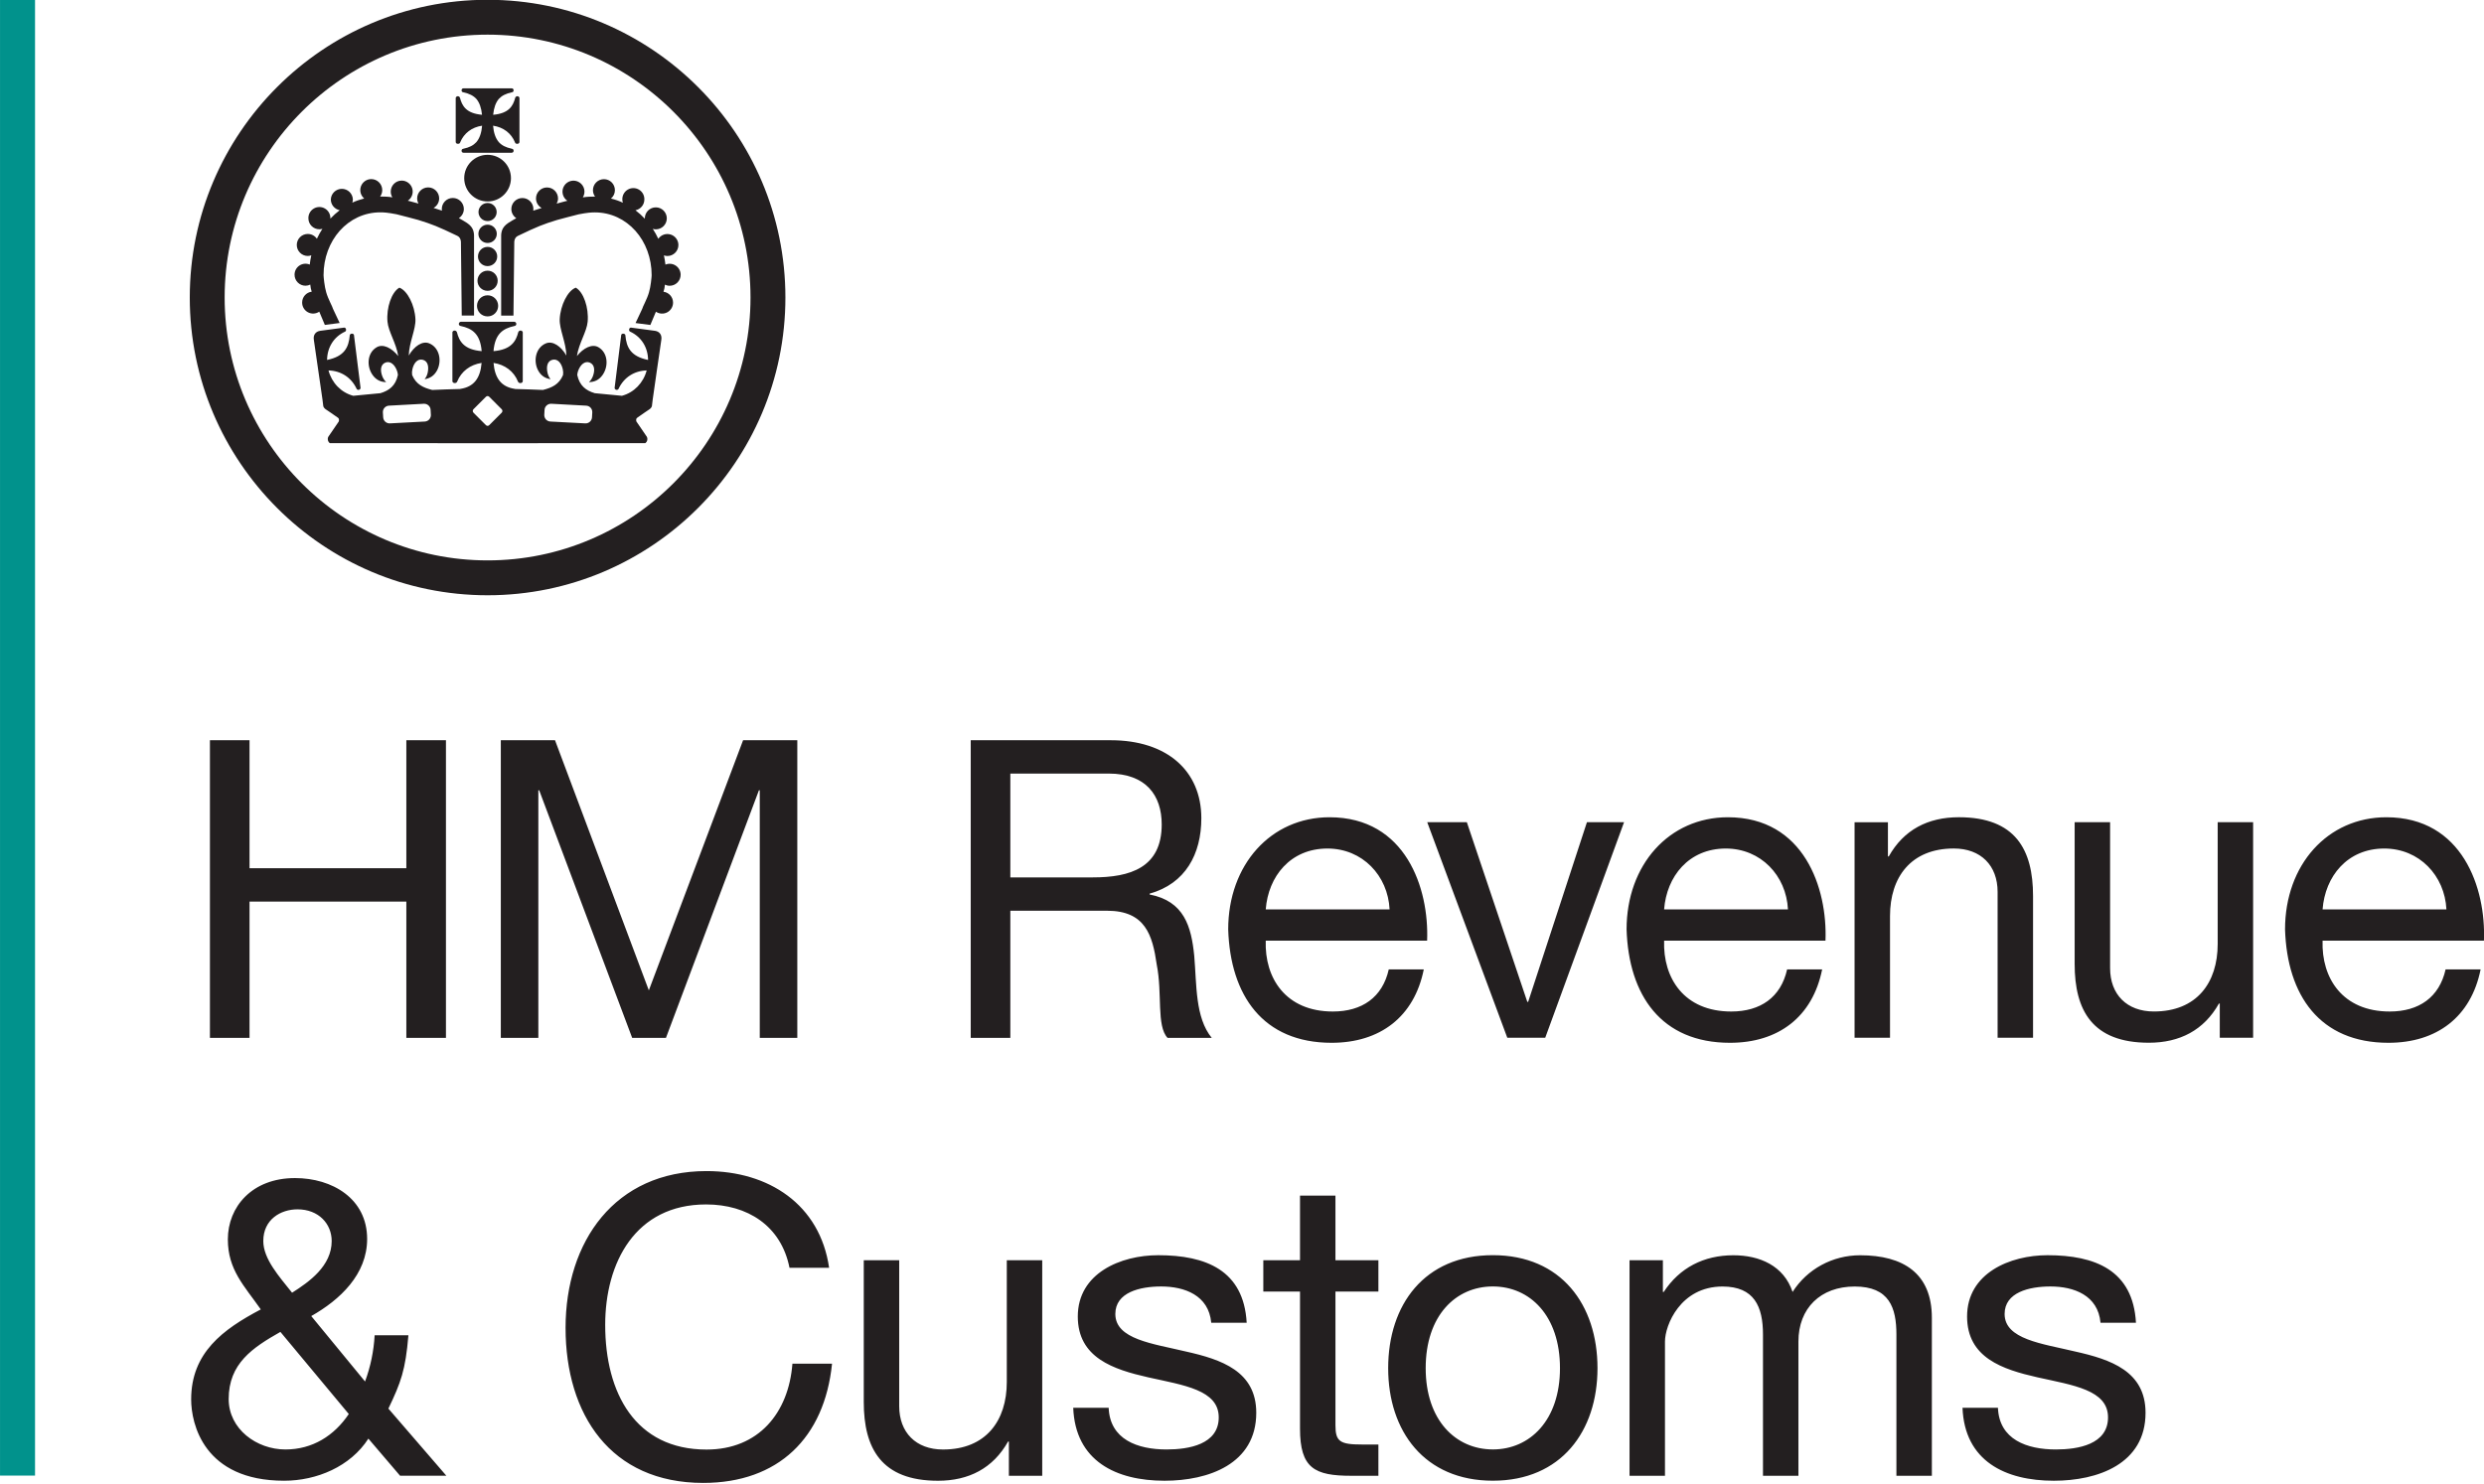
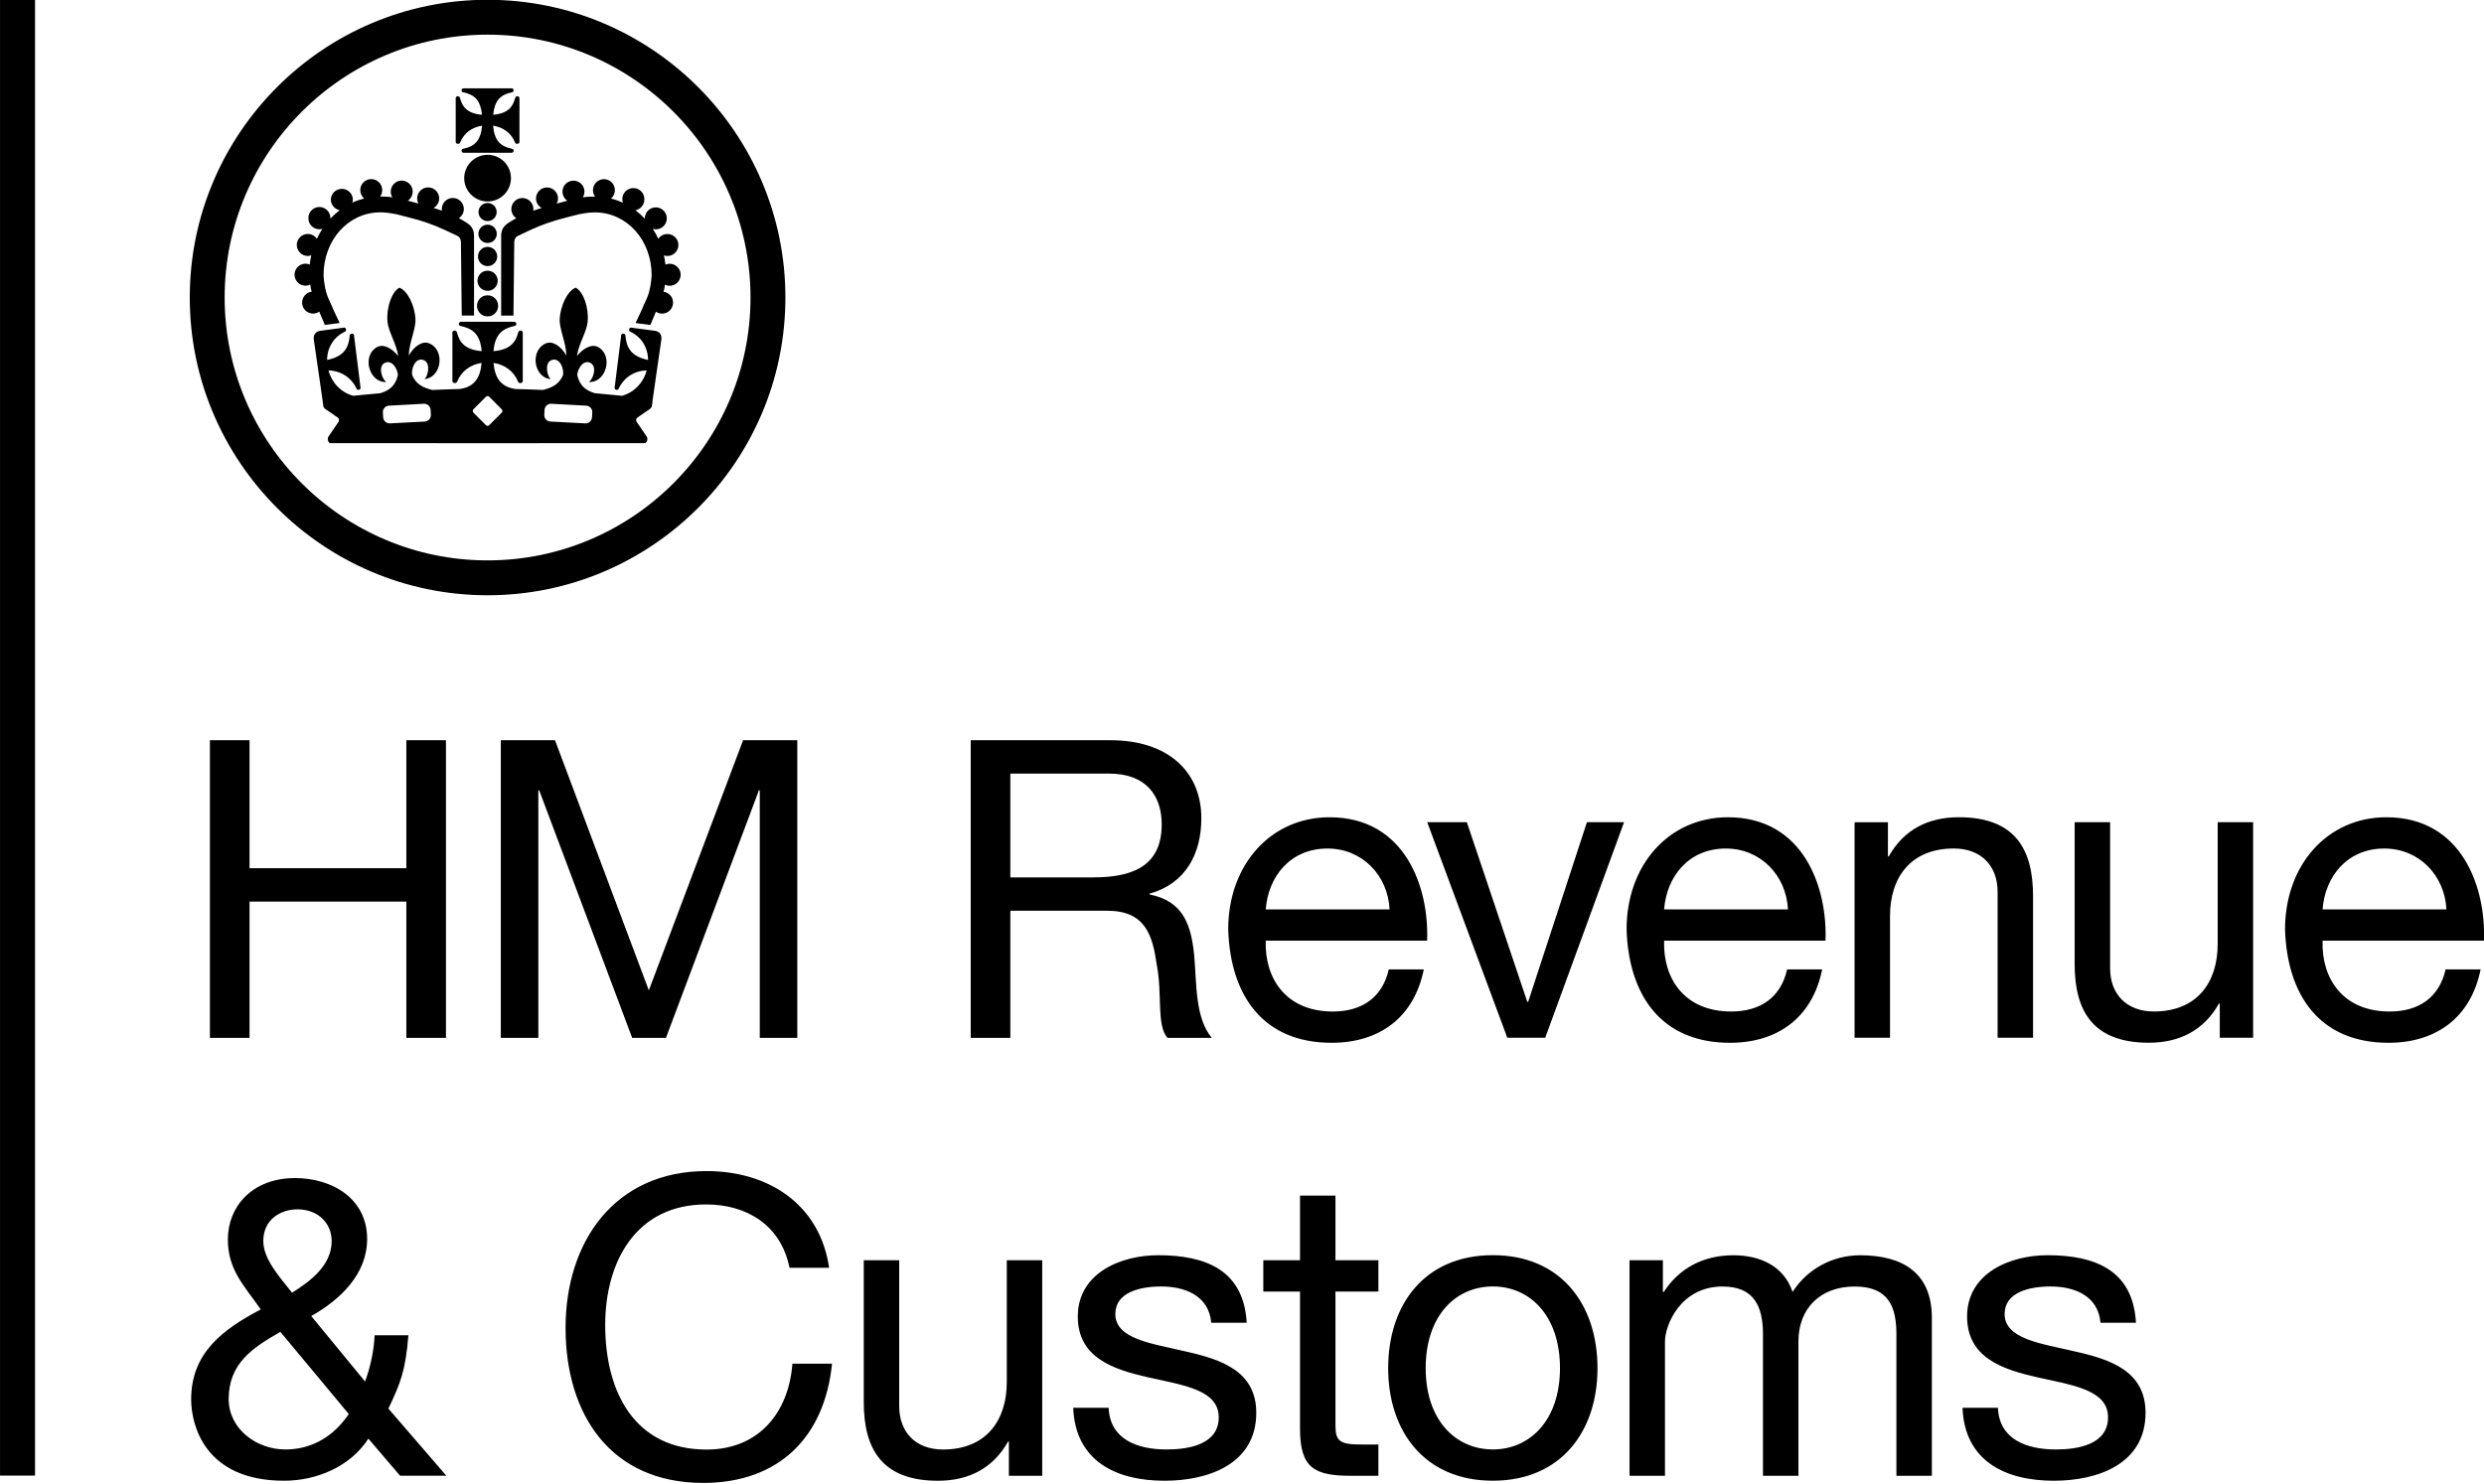
<svg xmlns="http://www.w3.org/2000/svg" width="334.88" height="200">
-   <path fill="#01928c" d="M.002 198.99h4.721V-.045H.003V198.99z" />
-   <path fill="#231f20" d="M28.301 99.824h5.34v17.26h21.14v-17.26h5.34v40.139h-5.34V121.58h-21.14v18.383h-5.34v-40.14zm39.216 0h7.308l12.648 33.731 12.707-33.731h7.308v40.139h-5.06V106.57h-.112L89.78 139.963h-4.553L72.69 106.57h-.113v33.393h-5.06v-40.14zm63.351 0h18.888c7.535 0 12.202 4.104 12.202 10.514 0 4.832-2.138 8.825-6.973 10.174v.114c4.667.898 5.624 4.326 6.016 8.263.338 3.934.113 8.319 2.36 11.074h-5.958c-1.517-1.63-.674-5.959-1.46-9.895-.563-3.934-1.52-7.252-6.692-7.252h-13.043v17.147h-5.34zm16.471 18.496c5.005 0 9.277-1.293 9.277-7.14 0-3.935-2.136-6.86-7.14-6.86h-13.268v14zm44.608 12.41c-1.293 6.41-5.903 9.895-12.424 9.895-9.276 0-13.662-6.408-13.943-15.292 0-8.714 5.735-15.122 13.662-15.122 10.288 0 13.435 9.614 13.154 16.64H170.64c-.17 5.06 2.699 9.556 9.05 9.556 3.936 0 6.691-1.912 7.535-5.678h4.72zm-4.61-8.096c-.225-4.553-3.655-8.206-8.376-8.206-5.005 0-7.984 3.767-8.32 8.206zm20.983 17.31h-5.115l-10.793-29.065h5.34l8.152 24.228h.113l7.925-24.228h5.004zm37.333-9.214c-1.292 6.41-5.902 9.895-12.424 9.895-9.276 0-13.661-6.408-13.942-15.292 0-8.714 5.734-15.122 13.661-15.122 10.288 0 13.435 9.614 13.154 16.64h-21.754c-.17 5.06 2.698 9.556 9.05 9.556 3.936 0 6.69-1.912 7.532-5.678zm-4.61-8.096c-.224-4.553-3.655-8.206-8.376-8.206-5.004 0-7.981 3.767-8.32 8.206zm8.981-11.752h4.497v4.61h.113c2.023-3.6 5.286-5.284 9.444-5.284 7.646 0 10.007 4.386 10.007 10.623v19.115h-4.778V120.27c0-3.54-2.25-5.846-5.902-5.846-5.791 0-8.603 3.878-8.603 9.107v16.416h-4.778v-29.064zm53.73 29.062h-4.496v-4.61h-.113c-2.023 3.599-5.286 5.283-9.445 5.283-7.646 0-10.006-4.385-10.006-10.623V110.88h4.778v19.675c0 3.542 2.249 5.848 5.902 5.848 5.791 0 8.603-3.88 8.603-9.108V110.88h4.777v29.065zm30.669-9.214c-1.292 6.41-5.902 9.895-12.423 9.895-9.276 0-13.662-6.408-13.943-15.292 0-8.714 5.735-15.122 13.662-15.122 10.287 0 13.435 9.614 13.153 16.64h-21.754c-.17 5.06 2.698 9.556 9.05 9.556 3.936 0 6.691-1.912 7.535-5.678zm-4.61-8.096c-.224-4.553-3.652-8.206-8.375-8.206-5.005 0-7.982 3.767-8.32 8.206zM49.664 194.005c-2.418 3.766-6.97 5.678-11.356 5.678-10.85 0-12.537-7.7-12.537-10.961 0-6.297 4.272-9.447 9.387-12.143-2.247-3.206-4.44-5.342-4.44-9.446 0-4.386 3.261-8.265 9.05-8.265 5.005 0 9.728 2.755 9.728 8.21 0 4.778-3.655 8.206-7.535 10.4l7.254 8.824a21.3 21.3 0 0 0 1.292-6.238h4.553c-.394 4.721-1.011 6.352-2.698 9.893l7.814 9.052h-6.24zm-11.862-14.392c-3.768 2.136-6.972 4.272-6.972 9.052 0 4.047 3.766 6.803 7.646 6.803 3.655 0 6.578-1.855 8.546-4.78zm6.914-12.256c0-2.303-1.742-4.272-4.61-4.272-2.25 0-4.61 1.35-4.61 4.272 0 2.417 2.136 4.778 3.88 6.973 2.304-1.463 5.34-3.599 5.34-6.973m61.721 3.611c-1.125-5.676-5.678-8.544-11.245-8.544-9.555 0-13.602 7.87-13.602 16.246 0 9.163 4.047 16.81 13.66 16.81 7.026 0 11.074-4.948 11.58-11.583h5.341c-1.013 10.006-7.253 16.081-17.37 16.081-12.481 0-18.554-9.222-18.554-20.913 0-11.637 6.635-21.14 19.002-21.14 8.376 0 15.292 4.499 16.528 13.043zm34.071 28.046h-4.496v-4.61h-.113c-2.023 3.599-5.286 5.283-9.444 5.283-7.646 0-10.007-4.385-10.007-10.623V169.95h4.778v19.675c0 3.542 2.25 5.848 5.902 5.848 5.791 0 8.603-3.88 8.603-9.108V169.95h4.777zm8.956-9.168c.167 4.272 3.877 5.622 7.813 5.622 2.98 0 7.027-.674 7.027-4.33 0-3.709-4.72-4.328-9.5-5.396-4.721-1.068-9.501-2.644-9.501-8.208 0-5.846 5.79-8.263 10.85-8.263 6.41 0 11.525 2.023 11.918 9.106h-4.778c-.338-3.71-3.599-4.89-6.746-4.89-2.868 0-6.183.789-6.183 3.709 0 3.428 5.058 3.993 9.5 5.059 4.778 1.07 9.499 2.644 9.499 8.265 0 6.916-6.465 9.165-12.367 9.165-6.521 0-12.029-2.644-12.31-9.839zm30.574-19.894h5.791v4.217h-5.79v18.045c0 2.193.618 2.585 3.598 2.585h2.192v4.217h-3.655c-4.945 0-6.913-1.01-6.913-6.353v-18.494h-4.948v-4.217h4.948v-8.714h4.777zm21.218-.686c9.22 0 14.11 6.69 14.11 15.236 0 8.487-4.89 15.178-14.11 15.178s-14.11-6.691-14.11-15.178c0-8.546 4.89-15.236 14.11-15.236m0 26.197c5.002 0 9.052-3.934 9.052-10.961 0-7.084-4.05-11.018-9.052-11.018-5.004 0-9.052 3.934-9.052 11.018 0 7.027 4.048 10.96 9.052 10.96m18.43-25.51h4.496v4.272h.114c2.136-3.261 5.396-4.946 9.387-4.946 3.542 0 6.803 1.406 7.984 4.946 1.968-3.093 5.397-4.946 9.106-4.946 5.792 0 9.671 2.417 9.671 8.43v21.308h-4.78v-19.058c0-3.598-.954-6.465-5.62-6.465-4.61 0-7.59 2.926-7.59 7.422v18.101h-4.778v-19.058c0-3.766-1.181-6.465-5.453-6.465-5.678 0-7.76 5.23-7.76 7.422v18.101h-4.777zm49.666 19.894c.168 4.272 3.877 5.622 7.814 5.622 2.98 0 7.027-.674 7.027-4.33 0-3.709-4.721-4.328-9.501-5.396-4.721-1.068-9.5-2.644-9.5-8.208 0-5.846 5.79-8.263 10.85-8.263 6.41 0 11.525 2.023 11.917 9.106h-4.778c-.337-3.71-3.598-4.89-6.745-4.89-2.869 0-6.184.789-6.184 3.709 0 3.428 5.059 3.993 9.501 5.059 4.778 1.07 9.498 2.644 9.498 8.265 0 6.916-6.464 9.165-12.366 9.165-6.522 0-12.03-2.644-12.31-9.839zM87.676 43.825c-.61-.08-1.45-.186-1.996-.26.56-1.212.898-1.911.898-1.911.033-.232.661-1.323.914-2.226.23-.735.36-2.089.36-2.313 0-2.337-.818-4.454-2.189-5.99-1.373-1.533-3.284-2.483-5.465-2.483-.444 0-.973.024-2.188.26-1.243.307-1.833.48-2.932.77-1.857.574-2.616.867-5.274 2.146-.267.127-.376.364-.43.54-.052.183-.042.32-.042.32l-.11 9.883h-1.658V31.766s-.01-.31.109-.676c.116-.366.39-.718.848-1.023.36-.234.723-.444 1.082-.643a1.49 1.49 0 0 1-.666-1.233 1.486 1.486 0 0 1 2.972 0c0 .075-.019.151-.023.222a27 27 0 0 1 1.137-.364 1.47 1.47 0 0 1-.762-1.285 1.485 1.485 0 1 1 2.97 0c0 .25-.075.486-.182.694.721-.198 1.23-.333 1.23-.333.068-.016.136-.03.214-.047a1.482 1.482 0 1 1 2.08-.454c.007-.005.02-.005.028-.01.515-.087 1.096-.103 1.62-.103a1.47 1.47 0 0 1-.283-.863c0-.827.669-1.486 1.482-1.486.822 0 1.479.66 1.479 1.486 0 .452-.206.853-.53 1.127a8.6 8.6 0 0 1 1.605.56 1.4 1.4 0 0 1-.073-.43 1.485 1.485 0 1 1 2.968 0 1.48 1.48 0 0 1-1.199 1.451 10 10 0 0 1 1.262 1.137v-.048a1.481 1.481 0 1 1 2.963 0 1.48 1.48 0 0 1-1.482 1.482c-.148 0-.276-.026-.408-.066.276.427.529.876.744 1.342a1.486 1.486 0 0 1 2.71.839c0 .817-.666 1.481-1.481 1.481-.17 0-.322-.035-.473-.085.088.409.158.822.206 1.248a1.477 1.477 0 0 1 2.049 1.37 1.48 1.48 0 0 1-1.482 1.481c-.23 0-.444-.056-.636-.15-.023.158-.05.325-.068.49-.048.17-.085.324-.126.466.73.095 1.29.707 1.29 1.47a1.48 1.48 0 0 1-2.31 1.224c-.201.475-.463 1.087-.752 1.788m-21.95-1.157c-.79 0-1.42-.636-1.42-1.42 0-.79.63-1.425 1.42-1.425h.014c.792 0 1.42.635 1.42 1.425 0 .784-.628 1.42-1.42 1.42zm.014-3.45c.754 0 1.356-.607 1.356-1.359 0-.746-.602-1.356-1.356-1.356h-.014c-.754 0-1.356.61-1.356 1.356 0 .752.602 1.359 1.356 1.359zm-.01-3.332a1.29 1.29 0 0 1-1.292-1.294c0-.719.57-1.295 1.293-1.298h.01a1.29 1.29 0 0 1 1.29 1.298c0 .713-.573 1.29-1.29 1.294zm.008-6.072a1.22 1.22 0 0 0 0-2.44h-.01a1.22 1.22 0 0 0 0 2.44zm-.008 2.953a1.235 1.235 0 0 1 0-2.47l.01.001a1.235 1.235 0 0 1 0 2.47zm4.294-19.587a.28.28 0 0 0-.274-.203.3.3 0 0 0-.29.205c-.28 1.09-.84 2.115-2.976 2.297.095-.933.34-1.638.761-2.138.4-.433.952-.721 1.758-.894a.3.3 0 0 0 .177-.078.28.28 0 0 0 .062-.198.26.26 0 0 0-.083-.196.27.27 0 0 0-.177-.062h-6.496a.27.27 0 0 0-.177.062.26.26 0 0 0-.082.196.27.27 0 0 0 .061.198.3.3 0 0 0 .177.078c.806.173 1.361.461 1.758.894.42.5.666 1.205.761 2.138-2.136-.182-2.696-1.208-2.975-2.297a.3.3 0 0 0-.29-.205.28.28 0 0 0-.275.203l-.007.019v5.945c0 .108.093.26.305.252.215 0 .267-.12.293-.174l.007-.029c.506-1.238 1.574-2.039 2.954-2.244-.083.975-.336 1.705-.78 2.223-.402.435-.93.711-1.75.886l-.024.005a.3.3 0 0 0-.154.078.28.28 0 0 0-.061.208c0 .092.047.153.082.186a.36.36 0 0 0 .194.066h6.462a.36.36 0 0 0 .194-.066.25.25 0 0 0 .083-.186.28.28 0 0 0-.062-.208.3.3 0 0 0-.153-.078l-.024-.005c-.82-.175-1.351-.451-1.75-.886-.445-.518-.698-1.248-.78-2.223 1.38.205 2.447 1.006 2.953 2.244l.007.029c.026.054.078.174.29.174.216.007.308-.144.308-.252v-5.945l-.007-.02zM65.74 27.168c1.734 0 3.145-1.409 3.145-3.145s-1.41-3.145-3.145-3.145h-.01c-1.734 0-3.147 1.408-3.147 3.145s1.413 3.145 3.148 3.145h.01zM43.043 42.03a1.479 1.479 0 0 1-2.31-1.224 1.47 1.47 0 0 1 1.29-1.47c-.04-.142-.079-.298-.126-.465-.019-.168-.045-.334-.068-.492a1.5 1.5 0 0 1-.636.151 1.48 1.48 0 0 1-1.482-1.483 1.476 1.476 0 0 1 2.049-1.369q.072-.637.206-1.247c-.152.05-.303.085-.475.085-.813 0-1.48-.666-1.48-1.482a1.48 1.48 0 0 1 1.48-1.483c.517 0 .959.255 1.23.645.216-.466.468-.915.745-1.342-.132.037-.26.063-.409.063-.82 0-1.481-.661-1.481-1.479a1.482 1.482 0 1 1 2.963 0v.045a10 10 0 0 1 1.261-1.136 1.48 1.48 0 0 1-1.2-1.449 1.487 1.487 0 0 1 2.972 0c0 .15-.03.289-.075.428a9 9 0 0 1 1.602-.56 1.48 1.48 0 0 1 .955-2.613c.81 0 1.479.661 1.479 1.486 0 .324-.107.617-.284.862.525 0 1.106.017 1.62.107.008.004.022.004.03.01a1.5 1.5 0 0 1-.22-.78c0-.82.656-1.484 1.481-1.484a1.483 1.483 0 0 1 .817 2.717c.078.014.147.03.216.047 0 0 .508.135 1.228.333a1.5 1.5 0 0 1-.182-.694 1.483 1.483 0 1 1 2.968 0 1.47 1.47 0 0 1-.756 1.283 36 36 0 0 1 1.134.366c-.005-.071-.024-.147-.024-.222a1.486 1.486 0 0 1 2.973 0c0 .515-.27.966-.669 1.233.36.199.723.409 1.085.643.458.305.734.657.848 1.02.118.369.109.679.109.679v10.795H62.25l-.11-9.886s.009-.134-.043-.316c-.055-.178-.163-.416-.43-.541-2.659-1.279-3.417-1.572-5.274-2.148-1.099-.289-1.69-.461-2.935-.768-1.212-.236-1.741-.26-2.185-.26-2.181 0-4.093.95-5.468 2.483-1.366 1.536-2.185 3.65-2.185 5.99 0 .222.13 1.578.359 2.313.252.903.881 1.994.914 2.224 0 0 .338.701.898 1.913-.546.074-1.39.178-1.997.26-.29-.701-.55-1.313-.751-1.788" />
-   <path fill="#231f20" d="M89 45.007c-.147-.208-.383-.345-.681-.392-.102-.02-2.92-.39-3.251-.435-.1-.007-.22.061-.253.234-.038.191.085.3.168.323l-.022-.009c1.503.697 2.39 2.117 2.41 3.814-2.332-.482-2.915-1.678-3.062-3.33 0-.07-.066-.198-.26-.215-.17-.014-.26.071-.293.147l-.004.014-.891 7.143v.01c0 .098.068.221.222.257s.284-.055.321-.159c.707-1.512 2.11-2.412 3.778-2.455-.446 1.676-1.698 2.978-3.326 3.417l.007.005a196 196 0 0 0-3.677-.352c-1.181-.355-2.048-.988-2.365-2.46a2.2 2.2 0 0 1 .125-.572c.3-.808.884-1.342 1.536-1.106.68.256.751 1.024.454 1.832a2.15 2.15 0 0 1-.532.815c.707-.014 1.337-.265 1.836-.969.827-1.177.73-2.991-.562-3.738-.841-.491-2.013.08-2.902 1.189.27-1.746 1.33-3.287 1.45-4.634.169-1.897-.561-4.007-1.603-4.588-1.083.397-2.07 2.355-2.165 4.248-.061 1.35.853 3.128.9 4.907-.73-1.268-1.845-2.024-2.757-1.644-1.382.565-1.73 2.346-1.068 3.624.409.766.99 1.1 1.69 1.21a2.06 2.06 0 0 1-.414-.881c-.182-.844-.017-1.59.697-1.746.676-.147 1.184.451 1.368 1.295q.09.408.03.775v-.003c-.536 1.27-1.504 1.71-2.712 2.009a173 173 0 0 0-3.707-.126l-.132-.026c-1.749-.28-2.64-1.398-2.817-3.494 1.538.231 2.734 1.132 3.294 2.51.026.082.118.21.324.21.238 0 .323-.157.323-.263v-6.607a.3.3 0 0 0-.3-.212.32.32 0 0 0-.3.199v.004l-.007.01c-.307 1.217-.938 2.365-3.338 2.561.196-2.334 1.264-3.053 2.82-3.39a.26.26 0 0 0 .18-.086.27.27 0 0 0 .076-.191v-.019a.3.3 0 0 0-.1-.203.27.27 0 0 0-.174-.069h-7.202a.27.27 0 0 0-.175.069.3.3 0 0 0-.101.203v.019a.27.27 0 0 0 .078.191.26.26 0 0 0 .18.085c1.556.338 2.624 1.057 2.823 3.391-2.403-.196-3.034-1.344-3.339-2.561l-.01-.01v-.004a.32.32 0 0 0-.3-.199.3.3 0 0 0-.297.213v6.606c0 .106.085.262.319.262.208 0 .3-.127.326-.21.56-1.377 1.758-2.278 3.291-2.51-.175 2.097-1.065 3.214-2.814 3.495l-.132.026c-1.24.029-2.481.071-3.707.126-1.208-.298-2.177-.74-2.71-2.009v.003a2 2 0 0 1 .03-.775c.184-.844.69-1.442 1.366-1.295.716.156.879.902.7 1.746a2.1 2.1 0 0 1-.417.881c.7-.11 1.281-.444 1.692-1.21.66-1.278.312-3.06-1.068-3.624-.914-.38-2.027.376-2.76 1.644.05-1.779.964-3.558.9-4.907-.091-1.893-1.081-3.851-2.164-4.248-1.042.58-1.772 2.69-1.604 4.588.12 1.347 1.181 2.888 1.448 4.634-.886-1.109-2.058-1.68-2.899-1.189-1.292.747-1.39 2.561-.56 3.738.499.704 1.127.955 1.834.969a2.2 2.2 0 0 1-.53-.815c-.3-.808-.229-1.576.452-1.832.654-.236 1.236.298 1.533 1.106.074.192.111.385.128.572-.317 1.472-1.184 2.105-2.365 2.46a198 198 0 0 0-3.677.352l.007-.005c-1.628-.44-2.88-1.741-3.324-3.417 1.666.043 3.07.943 3.778 2.455a.27.27 0 0 0 .319.159c.156-.036.224-.159.224-.258v-.01l-.89-7.142-.007-.014c-.031-.076-.123-.16-.293-.147-.194.017-.26.144-.26.215-.147 1.652-.73 2.848-3.063 3.33.024-1.697.908-3.117 2.41-3.814l-.02.01c.082-.024.205-.133.167-.324-.033-.173-.151-.241-.253-.234-.33.045-3.15.416-3.249.435-.3.047-.536.184-.683.392q-.24.334-.15.86c.082.48 1.063 7.372 1.157 8.005.007.054.083.7.109.89.028.202.283.402.283.402s1.442.974 1.697 1.17c.243.187.104.513.104.513l-1.279 1.869c-.101.125-.156.25-.156.25a.7.7 0 0 0-.042.241c0 .227.104.426.276.553l21.062.007h.518l20.958-.007a.685.685 0 0 0 .231-.794s-.052-.125-.156-.25l-1.278-1.87s-.14-.325.107-.512c.252-.196 1.694-1.17 1.694-1.17s.255-.2.286-.401l.108-.891c.092-.633 1.073-7.526 1.156-8.005q.09-.526-.152-.86m-31.732 11.84-4.697.248a.865.865 0 0 1-.912-.818l-.04-.668a.865.865 0 0 1 .827-.905l4.692-.255a.87.87 0 0 1 .915.824l.037.662a.87.87 0 0 1-.822.912m10.36-1.186-1.672 1.673a.32.32 0 0 1-.217.096h-.007a.33.33 0 0 1-.22-.096l-1.673-1.673a.33.33 0 0 1 0-.482l1.673-1.673a.33.33 0 0 1 .22-.095h.007a.32.32 0 0 1 .217.095l1.673 1.673a.33.33 0 0 1 0 .482m12.183.616a.866.866 0 0 1-.915.818l-4.697-.248a.87.87 0 0 1-.822-.912l.037-.662a.87.87 0 0 1 .917-.824l4.69.255a.86.86 0 0 1 .827.905z" />
-   <path fill="#231f20" d="M65.733-.028c22.14 0 40.151 18.01 40.151 40.149 0 22.141-18.012 40.153-40.151 40.153S25.584 62.262 25.584 40.12c0-22.14 18.01-40.15 40.149-40.15m0 75.601c19.545 0 35.447-15.904 35.447-35.451 0-19.546-15.902-35.447-35.447-35.447S30.286 20.575 30.286 40.12c0 19.547 15.902 35.451 35.447 35.451" />
+   <path d="M.002 198.99h4.721V-.045H.003V198.99zm28.299-99.166h5.34v17.26h21.14v-17.26h5.34v40.139h-5.34V121.58h-21.14v18.383h-5.34v-40.14zm39.216 0h7.308l12.648 33.731 12.707-33.731h7.308v40.139h-5.06V106.57h-.112L89.78 139.963h-4.553L72.69 106.57h-.113v33.393h-5.06v-40.14zm63.351 0h18.888c7.535 0 12.202 4.104 12.202 10.514 0 4.832-2.138 8.825-6.973 10.174v.114c4.667.898 5.624 4.326 6.016 8.263.338 3.934.113 8.319 2.36 11.074h-5.958c-1.517-1.63-.674-5.959-1.46-9.895-.563-3.934-1.52-7.252-6.692-7.252h-13.043v17.147h-5.34zm16.471 18.496c5.005 0 9.277-1.293 9.277-7.14 0-3.935-2.136-6.86-7.14-6.86h-13.268v14zm44.608 12.41c-1.293 6.41-5.903 9.895-12.424 9.895-9.276 0-13.662-6.408-13.943-15.292 0-8.714 5.735-15.122 13.662-15.122 10.288 0 13.435 9.614 13.154 16.64H170.64c-.17 5.06 2.699 9.556 9.05 9.556 3.936 0 6.691-1.912 7.535-5.678h4.72zm-4.61-8.096c-.225-4.553-3.655-8.206-8.376-8.206-5.005 0-7.984 3.767-8.32 8.206zm20.983 17.31h-5.115l-10.793-29.065h5.34l8.152 24.228h.113l7.925-24.228h5.004zm37.333-9.214c-1.292 6.41-5.902 9.895-12.424 9.895-9.276 0-13.661-6.408-13.942-15.292 0-8.714 5.734-15.122 13.661-15.122 10.288 0 13.435 9.614 13.154 16.64h-21.754c-.17 5.06 2.698 9.556 9.05 9.556 3.936 0 6.69-1.912 7.532-5.678zm-4.61-8.096c-.224-4.553-3.655-8.206-8.376-8.206-5.004 0-7.981 3.767-8.32 8.206zm8.981-11.752h4.497v4.61h.113c2.023-3.6 5.286-5.284 9.444-5.284 7.646 0 10.007 4.386 10.007 10.623v19.115h-4.778V120.27c0-3.54-2.25-5.846-5.902-5.846-5.791 0-8.603 3.878-8.603 9.107v16.416h-4.778v-29.064zm53.73 29.062h-4.496v-4.61h-.113c-2.023 3.599-5.286 5.283-9.445 5.283-7.646 0-10.006-4.385-10.006-10.623V110.88h4.778v19.675c0 3.542 2.249 5.848 5.902 5.848 5.791 0 8.603-3.88 8.603-9.108V110.88h4.777v29.065zm30.669-9.214c-1.292 6.41-5.902 9.895-12.423 9.895-9.276 0-13.662-6.408-13.943-15.292 0-8.714 5.735-15.122 13.662-15.122 10.287 0 13.435 9.614 13.153 16.64h-21.754c-.17 5.06 2.698 9.556 9.05 9.556 3.936 0 6.691-1.912 7.535-5.678zm-4.61-8.096c-.224-4.553-3.652-8.206-8.375-8.206-5.005 0-7.982 3.767-8.32 8.206zM49.664 194.005c-2.418 3.766-6.97 5.678-11.356 5.678-10.85 0-12.537-7.7-12.537-10.961 0-6.297 4.272-9.447 9.387-12.143-2.247-3.206-4.44-5.342-4.44-9.446 0-4.386 3.261-8.265 9.05-8.265 5.005 0 9.728 2.755 9.728 8.21 0 4.778-3.655 8.206-7.535 10.4l7.254 8.824a21.3 21.3 0 0 0 1.292-6.238h4.553c-.394 4.721-1.011 6.352-2.698 9.893l7.814 9.052h-6.24zm-11.862-14.392c-3.768 2.136-6.972 4.272-6.972 9.052 0 4.047 3.766 6.803 7.646 6.803 3.655 0 6.578-1.855 8.546-4.78zm6.914-12.256c0-2.303-1.742-4.272-4.61-4.272-2.25 0-4.61 1.35-4.61 4.272 0 2.417 2.136 4.778 3.88 6.973 2.304-1.463 5.34-3.599 5.34-6.973m61.721 3.611c-1.125-5.676-5.678-8.544-11.245-8.544-9.555 0-13.602 7.87-13.602 16.246 0 9.163 4.047 16.81 13.66 16.81 7.026 0 11.074-4.948 11.58-11.583h5.341c-1.013 10.006-7.253 16.081-17.37 16.081-12.481 0-18.554-9.222-18.554-20.913 0-11.637 6.635-21.14 19.002-21.14 8.376 0 15.292 4.499 16.528 13.043zm34.071 28.046h-4.496v-4.61h-.113c-2.023 3.599-5.286 5.283-9.444 5.283-7.646 0-10.007-4.385-10.007-10.623V169.95h4.778v19.675c0 3.542 2.25 5.848 5.902 5.848 5.791 0 8.603-3.88 8.603-9.108V169.95h4.777zm8.956-9.168c.167 4.272 3.877 5.622 7.813 5.622 2.98 0 7.027-.674 7.027-4.33 0-3.709-4.72-4.328-9.5-5.396-4.721-1.068-9.501-2.644-9.501-8.208 0-5.846 5.79-8.263 10.85-8.263 6.41 0 11.525 2.023 11.918 9.106h-4.778c-.338-3.71-3.599-4.89-6.746-4.89-2.868 0-6.183.789-6.183 3.709 0 3.428 5.058 3.993 9.5 5.059 4.778 1.07 9.499 2.644 9.499 8.265 0 6.916-6.465 9.165-12.367 9.165-6.521 0-12.029-2.644-12.31-9.839zm30.574-19.894h5.791v4.217h-5.79v18.045c0 2.193.618 2.585 3.598 2.585h2.192v4.217h-3.655c-4.945 0-6.913-1.01-6.913-6.353v-18.494h-4.948v-4.217h4.948v-8.714h4.777zm21.218-.686c9.22 0 14.11 6.69 14.11 15.236 0 8.487-4.89 15.178-14.11 15.178s-14.11-6.691-14.11-15.178c0-8.546 4.89-15.236 14.11-15.236m0 26.197c5.002 0 9.052-3.934 9.052-10.961 0-7.084-4.05-11.018-9.052-11.018-5.004 0-9.052 3.934-9.052 11.018 0 7.027 4.048 10.96 9.052 10.96m18.43-25.51h4.496v4.272h.114c2.136-3.261 5.396-4.946 9.387-4.946 3.542 0 6.803 1.406 7.984 4.946 1.968-3.093 5.397-4.946 9.106-4.946 5.792 0 9.671 2.417 9.671 8.43v21.308h-4.78v-19.058c0-3.598-.954-6.465-5.62-6.465-4.61 0-7.59 2.926-7.59 7.422v18.101h-4.778v-19.058c0-3.766-1.181-6.465-5.453-6.465-5.678 0-7.76 5.23-7.76 7.422v18.101h-4.777zm49.666 19.894c.168 4.272 3.877 5.622 7.814 5.622 2.98 0 7.027-.674 7.027-4.33 0-3.709-4.721-4.328-9.501-5.396-4.721-1.068-9.5-2.644-9.5-8.208 0-5.846 5.79-8.263 10.85-8.263 6.41 0 11.525 2.023 11.917 9.106h-4.778c-.337-3.71-3.598-4.89-6.745-4.89-2.869 0-6.184.789-6.184 3.709 0 3.428 5.059 3.993 9.501 5.059 4.778 1.07 9.498 2.644 9.498 8.265 0 6.916-6.464 9.165-12.366 9.165-6.522 0-12.03-2.644-12.31-9.839zM87.676 43.825c-.61-.08-1.45-.186-1.996-.26.56-1.212.898-1.911.898-1.911.033-.232.661-1.323.914-2.226.23-.735.36-2.089.36-2.313 0-2.337-.818-4.454-2.189-5.99-1.373-1.533-3.284-2.483-5.465-2.483-.444 0-.973.024-2.188.26-1.243.307-1.833.48-2.932.77-1.857.574-2.616.867-5.274 2.146-.267.127-.376.364-.43.54-.052.183-.042.32-.042.32l-.11 9.883h-1.658V31.766s-.01-.31.109-.676c.116-.366.39-.718.848-1.023.36-.234.723-.444 1.082-.643a1.49 1.49 0 0 1-.666-1.233 1.486 1.486 0 0 1 2.972 0c0 .075-.019.151-.023.222a27 27 0 0 1 1.137-.364 1.47 1.47 0 0 1-.762-1.285 1.485 1.485 0 1 1 2.97 0c0 .25-.075.486-.182.694.721-.198 1.23-.333 1.23-.333.068-.016.136-.03.214-.047a1.482 1.482 0 1 1 2.08-.454c.007-.005.02-.005.028-.01.515-.087 1.096-.103 1.62-.103a1.47 1.47 0 0 1-.283-.863c0-.827.669-1.486 1.482-1.486.822 0 1.479.66 1.479 1.486 0 .452-.206.853-.53 1.127a8.6 8.6 0 0 1 1.605.56 1.4 1.4 0 0 1-.073-.43 1.485 1.485 0 1 1 2.968 0 1.48 1.48 0 0 1-1.199 1.451 10 10 0 0 1 1.262 1.137v-.048a1.481 1.481 0 1 1 2.963 0 1.48 1.48 0 0 1-1.482 1.482c-.148 0-.276-.026-.408-.066.276.427.529.876.744 1.342a1.486 1.486 0 0 1 2.71.839c0 .817-.666 1.481-1.481 1.481-.17 0-.322-.035-.473-.085.088.409.158.822.206 1.248a1.477 1.477 0 0 1 2.049 1.37 1.48 1.48 0 0 1-1.482 1.481c-.23 0-.444-.056-.636-.15-.023.158-.05.325-.068.49-.048.17-.085.324-.126.466.73.095 1.29.707 1.29 1.47a1.48 1.48 0 0 1-2.31 1.224c-.201.475-.463 1.087-.752 1.788m-21.95-1.157c-.79 0-1.42-.636-1.42-1.42 0-.79.63-1.425 1.42-1.425h.014c.792 0 1.42.635 1.42 1.425 0 .784-.628 1.42-1.42 1.42zm.014-3.45c.754 0 1.356-.607 1.356-1.359 0-.746-.602-1.356-1.356-1.356h-.014c-.754 0-1.356.61-1.356 1.356 0 .752.602 1.359 1.356 1.359zm-.01-3.332a1.29 1.29 0 0 1-1.292-1.294c0-.719.57-1.295 1.293-1.298h.01a1.29 1.29 0 0 1 1.29 1.298c0 .713-.573 1.29-1.29 1.294zm.008-6.072a1.22 1.22 0 0 0 0-2.44h-.01a1.22 1.22 0 0 0 0 2.44zm-.008 2.953a1.235 1.235 0 0 1 0-2.47l.01.001a1.235 1.235 0 0 1 0 2.47zm4.294-19.587a.28.28 0 0 0-.274-.203.3.3 0 0 0-.29.205c-.28 1.09-.84 2.115-2.976 2.297.095-.933.34-1.638.761-2.138.4-.433.952-.721 1.758-.894a.3.3 0 0 0 .177-.078.28.28 0 0 0 .062-.198.26.26 0 0 0-.083-.196.27.27 0 0 0-.177-.062h-6.496a.27.27 0 0 0-.177.062.26.26 0 0 0-.082.196.27.27 0 0 0 .061.198.3.3 0 0 0 .177.078c.806.173 1.361.461 1.758.894.42.5.666 1.205.761 2.138-2.136-.182-2.696-1.208-2.975-2.297a.3.3 0 0 0-.29-.205.28.28 0 0 0-.275.203l-.007.019v5.945c0 .108.093.26.305.252.215 0 .267-.12.293-.174l.007-.029c.506-1.238 1.574-2.039 2.954-2.244-.083.975-.336 1.705-.78 2.223-.402.435-.93.711-1.75.886l-.024.005a.3.3 0 0 0-.154.078.28.28 0 0 0-.061.208c0 .092.047.153.082.186a.36.36 0 0 0 .194.066h6.462a.36.36 0 0 0 .194-.066.25.25 0 0 0 .083-.186.28.28 0 0 0-.062-.208.3.3 0 0 0-.153-.078l-.024-.005c-.82-.175-1.351-.451-1.75-.886-.445-.518-.698-1.248-.78-2.223 1.38.205 2.447 1.006 2.953 2.244l.007.029c.026.054.078.174.29.174.216.007.308-.144.308-.252v-5.945l-.007-.02zM65.74 27.168c1.734 0 3.145-1.409 3.145-3.145s-1.41-3.145-3.145-3.145h-.01c-1.734 0-3.147 1.408-3.147 3.145s1.413 3.145 3.148 3.145h.01zM43.043 42.03a1.479 1.479 0 0 1-2.31-1.224 1.47 1.47 0 0 1 1.29-1.47c-.04-.142-.079-.298-.126-.465-.019-.168-.045-.334-.068-.492a1.5 1.5 0 0 1-.636.151 1.48 1.48 0 0 1-1.482-1.483 1.476 1.476 0 0 1 2.049-1.369q.072-.637.206-1.247c-.152.05-.303.085-.475.085-.813 0-1.48-.666-1.48-1.482a1.48 1.48 0 0 1 1.48-1.483c.517 0 .959.255 1.23.645.216-.466.468-.915.745-1.342-.132.037-.26.063-.409.063-.82 0-1.481-.661-1.481-1.479a1.482 1.482 0 1 1 2.963 0v.045a10 10 0 0 1 1.261-1.136 1.48 1.48 0 0 1-1.2-1.449 1.487 1.487 0 0 1 2.972 0c0 .15-.03.289-.075.428a9 9 0 0 1 1.602-.56 1.48 1.48 0 0 1 .955-2.613c.81 0 1.479.661 1.479 1.486 0 .324-.107.617-.284.862.525 0 1.106.017 1.62.107.008.004.022.004.03.01a1.5 1.5 0 0 1-.22-.78c0-.82.656-1.484 1.481-1.484a1.483 1.483 0 0 1 .817 2.717c.078.014.147.03.216.047 0 0 .508.135 1.228.333a1.5 1.5 0 0 1-.182-.694 1.483 1.483 0 1 1 2.968 0 1.47 1.47 0 0 1-.756 1.283 36 36 0 0 1 1.134.366c-.005-.071-.024-.147-.024-.222a1.486 1.486 0 0 1 2.973 0c0 .515-.27.966-.669 1.233.36.199.723.409 1.085.643.458.305.734.657.848 1.02.118.369.109.679.109.679v10.795H62.25l-.11-9.886s.009-.134-.043-.316c-.055-.178-.163-.416-.43-.541-2.659-1.279-3.417-1.572-5.274-2.148-1.099-.289-1.69-.461-2.935-.768-1.212-.236-1.741-.26-2.185-.26-2.181 0-4.093.95-5.468 2.483-1.366 1.536-2.185 3.65-2.185 5.99 0 .222.13 1.578.359 2.313.252.903.881 1.994.914 2.224 0 0 .338.701.898 1.913-.546.074-1.39.178-1.997.26-.29-.701-.55-1.313-.751-1.788" class="fill-content" />
+   <path d="M89 45.007c-.147-.208-.383-.345-.681-.392-.102-.02-2.92-.39-3.251-.435-.1-.007-.22.061-.253.234-.038.191.085.3.168.323l-.022-.009c1.503.697 2.39 2.117 2.41 3.814-2.332-.482-2.915-1.678-3.062-3.33 0-.07-.066-.198-.26-.215-.17-.014-.26.071-.293.147l-.004.014-.891 7.143v.01c0 .098.068.221.222.257s.284-.055.321-.159c.707-1.512 2.11-2.412 3.778-2.455-.446 1.676-1.698 2.978-3.326 3.417l.007.005a196 196 0 0 0-3.677-.352c-1.181-.355-2.048-.988-2.365-2.46a2.2 2.2 0 0 1 .125-.572c.3-.808.884-1.342 1.536-1.106.68.256.751 1.024.454 1.832a2.15 2.15 0 0 1-.532.815c.707-.014 1.337-.265 1.836-.969.827-1.177.73-2.991-.562-3.738-.841-.491-2.013.08-2.902 1.189.27-1.746 1.33-3.287 1.45-4.634.169-1.897-.561-4.007-1.603-4.588-1.083.397-2.07 2.355-2.165 4.248-.061 1.35.853 3.128.9 4.907-.73-1.268-1.845-2.024-2.757-1.644-1.382.565-1.73 2.346-1.068 3.624.409.766.99 1.1 1.69 1.21a2.06 2.06 0 0 1-.414-.881c-.182-.844-.017-1.59.697-1.746.676-.147 1.184.451 1.368 1.295q.09.408.03.775v-.003c-.536 1.27-1.504 1.71-2.712 2.009a173 173 0 0 0-3.707-.126l-.132-.026c-1.749-.28-2.64-1.398-2.817-3.494 1.538.231 2.734 1.132 3.294 2.51.026.082.118.21.324.21.238 0 .323-.157.323-.263v-6.607a.3.3 0 0 0-.3-.212.32.32 0 0 0-.3.199v.004l-.007.01c-.307 1.217-.938 2.365-3.338 2.561.196-2.334 1.264-3.053 2.82-3.39a.26.26 0 0 0 .18-.086.27.27 0 0 0 .076-.191v-.019a.3.3 0 0 0-.1-.203.27.27 0 0 0-.174-.069h-7.202a.27.27 0 0 0-.175.069.3.3 0 0 0-.101.203v.019a.27.27 0 0 0 .078.191.26.26 0 0 0 .18.085c1.556.338 2.624 1.057 2.823 3.391-2.403-.196-3.034-1.344-3.339-2.561l-.01-.01v-.004a.32.32 0 0 0-.3-.199.3.3 0 0 0-.297.213v6.606c0 .106.085.262.319.262.208 0 .3-.127.326-.21.56-1.377 1.758-2.278 3.291-2.51-.175 2.097-1.065 3.214-2.814 3.495l-.132.026c-1.24.029-2.481.071-3.707.126-1.208-.298-2.177-.74-2.71-2.009v.003a2 2 0 0 1 .03-.775c.184-.844.69-1.442 1.366-1.295.716.156.879.902.7 1.746a2.1 2.1 0 0 1-.417.881c.7-.11 1.281-.444 1.692-1.21.66-1.278.312-3.06-1.068-3.624-.914-.38-2.027.376-2.76 1.644.05-1.779.964-3.558.9-4.907-.091-1.893-1.081-3.851-2.164-4.248-1.042.58-1.772 2.69-1.604 4.588.12 1.347 1.181 2.888 1.448 4.634-.886-1.109-2.058-1.68-2.899-1.189-1.292.747-1.39 2.561-.56 3.738.499.704 1.127.955 1.834.969a2.2 2.2 0 0 1-.53-.815c-.3-.808-.229-1.576.452-1.832.654-.236 1.236.298 1.533 1.106.074.192.111.385.128.572-.317 1.472-1.184 2.105-2.365 2.46a198 198 0 0 0-3.677.352l.007-.005c-1.628-.44-2.88-1.741-3.324-3.417 1.666.043 3.07.943 3.778 2.455a.27.27 0 0 0 .319.159c.156-.036.224-.159.224-.258v-.01l-.89-7.142-.007-.014c-.031-.076-.123-.16-.293-.147-.194.017-.26.144-.26.215-.147 1.652-.73 2.848-3.063 3.33.024-1.697.908-3.117 2.41-3.814l-.02.01c.082-.024.205-.133.167-.324-.033-.173-.151-.241-.253-.234-.33.045-3.15.416-3.249.435-.3.047-.536.184-.683.392q-.24.334-.15.86c.082.48 1.063 7.372 1.157 8.005.007.054.083.7.109.89.028.202.283.402.283.402s1.442.974 1.697 1.17c.243.187.104.513.104.513l-1.279 1.869c-.101.125-.156.25-.156.25a.7.7 0 0 0-.042.241c0 .227.104.426.276.553l21.062.007h.518l20.958-.007a.685.685 0 0 0 .231-.794s-.052-.125-.156-.25l-1.278-1.87s-.14-.325.107-.512c.252-.196 1.694-1.17 1.694-1.17s.255-.2.286-.401l.108-.891c.092-.633 1.073-7.526 1.156-8.005q.09-.526-.152-.86m-31.732 11.84-4.697.248a.865.865 0 0 1-.912-.818l-.04-.668a.865.865 0 0 1 .827-.905l4.692-.255a.87.87 0 0 1 .915.824l.037.662a.87.87 0 0 1-.822.912m10.36-1.186-1.672 1.673a.32.32 0 0 1-.217.096h-.007a.33.33 0 0 1-.22-.096l-1.673-1.673a.33.33 0 0 1 0-.482l1.673-1.673a.33.33 0 0 1 .22-.095h.007a.32.32 0 0 1 .217.095l1.673 1.673a.33.33 0 0 1 0 .482m12.183.616a.866.866 0 0 1-.915.818l-4.697-.248a.87.87 0 0 1-.822-.912l.037-.662a.87.87 0 0 1 .917-.824l4.69.255a.86.86 0 0 1 .827.905z" class="fill-content" />
+   <path d="M65.733-.028c22.14 0 40.151 18.01 40.151 40.149 0 22.141-18.012 40.153-40.151 40.153S25.584 62.262 25.584 40.12c0-22.14 18.01-40.15 40.149-40.15m0 75.601c19.545 0 35.447-15.904 35.447-35.451 0-19.546-15.902-35.447-35.447-35.447S30.286 20.575 30.286 40.12c0 19.547 15.902 35.451 35.447 35.451" class="fill-content" />
</svg>
